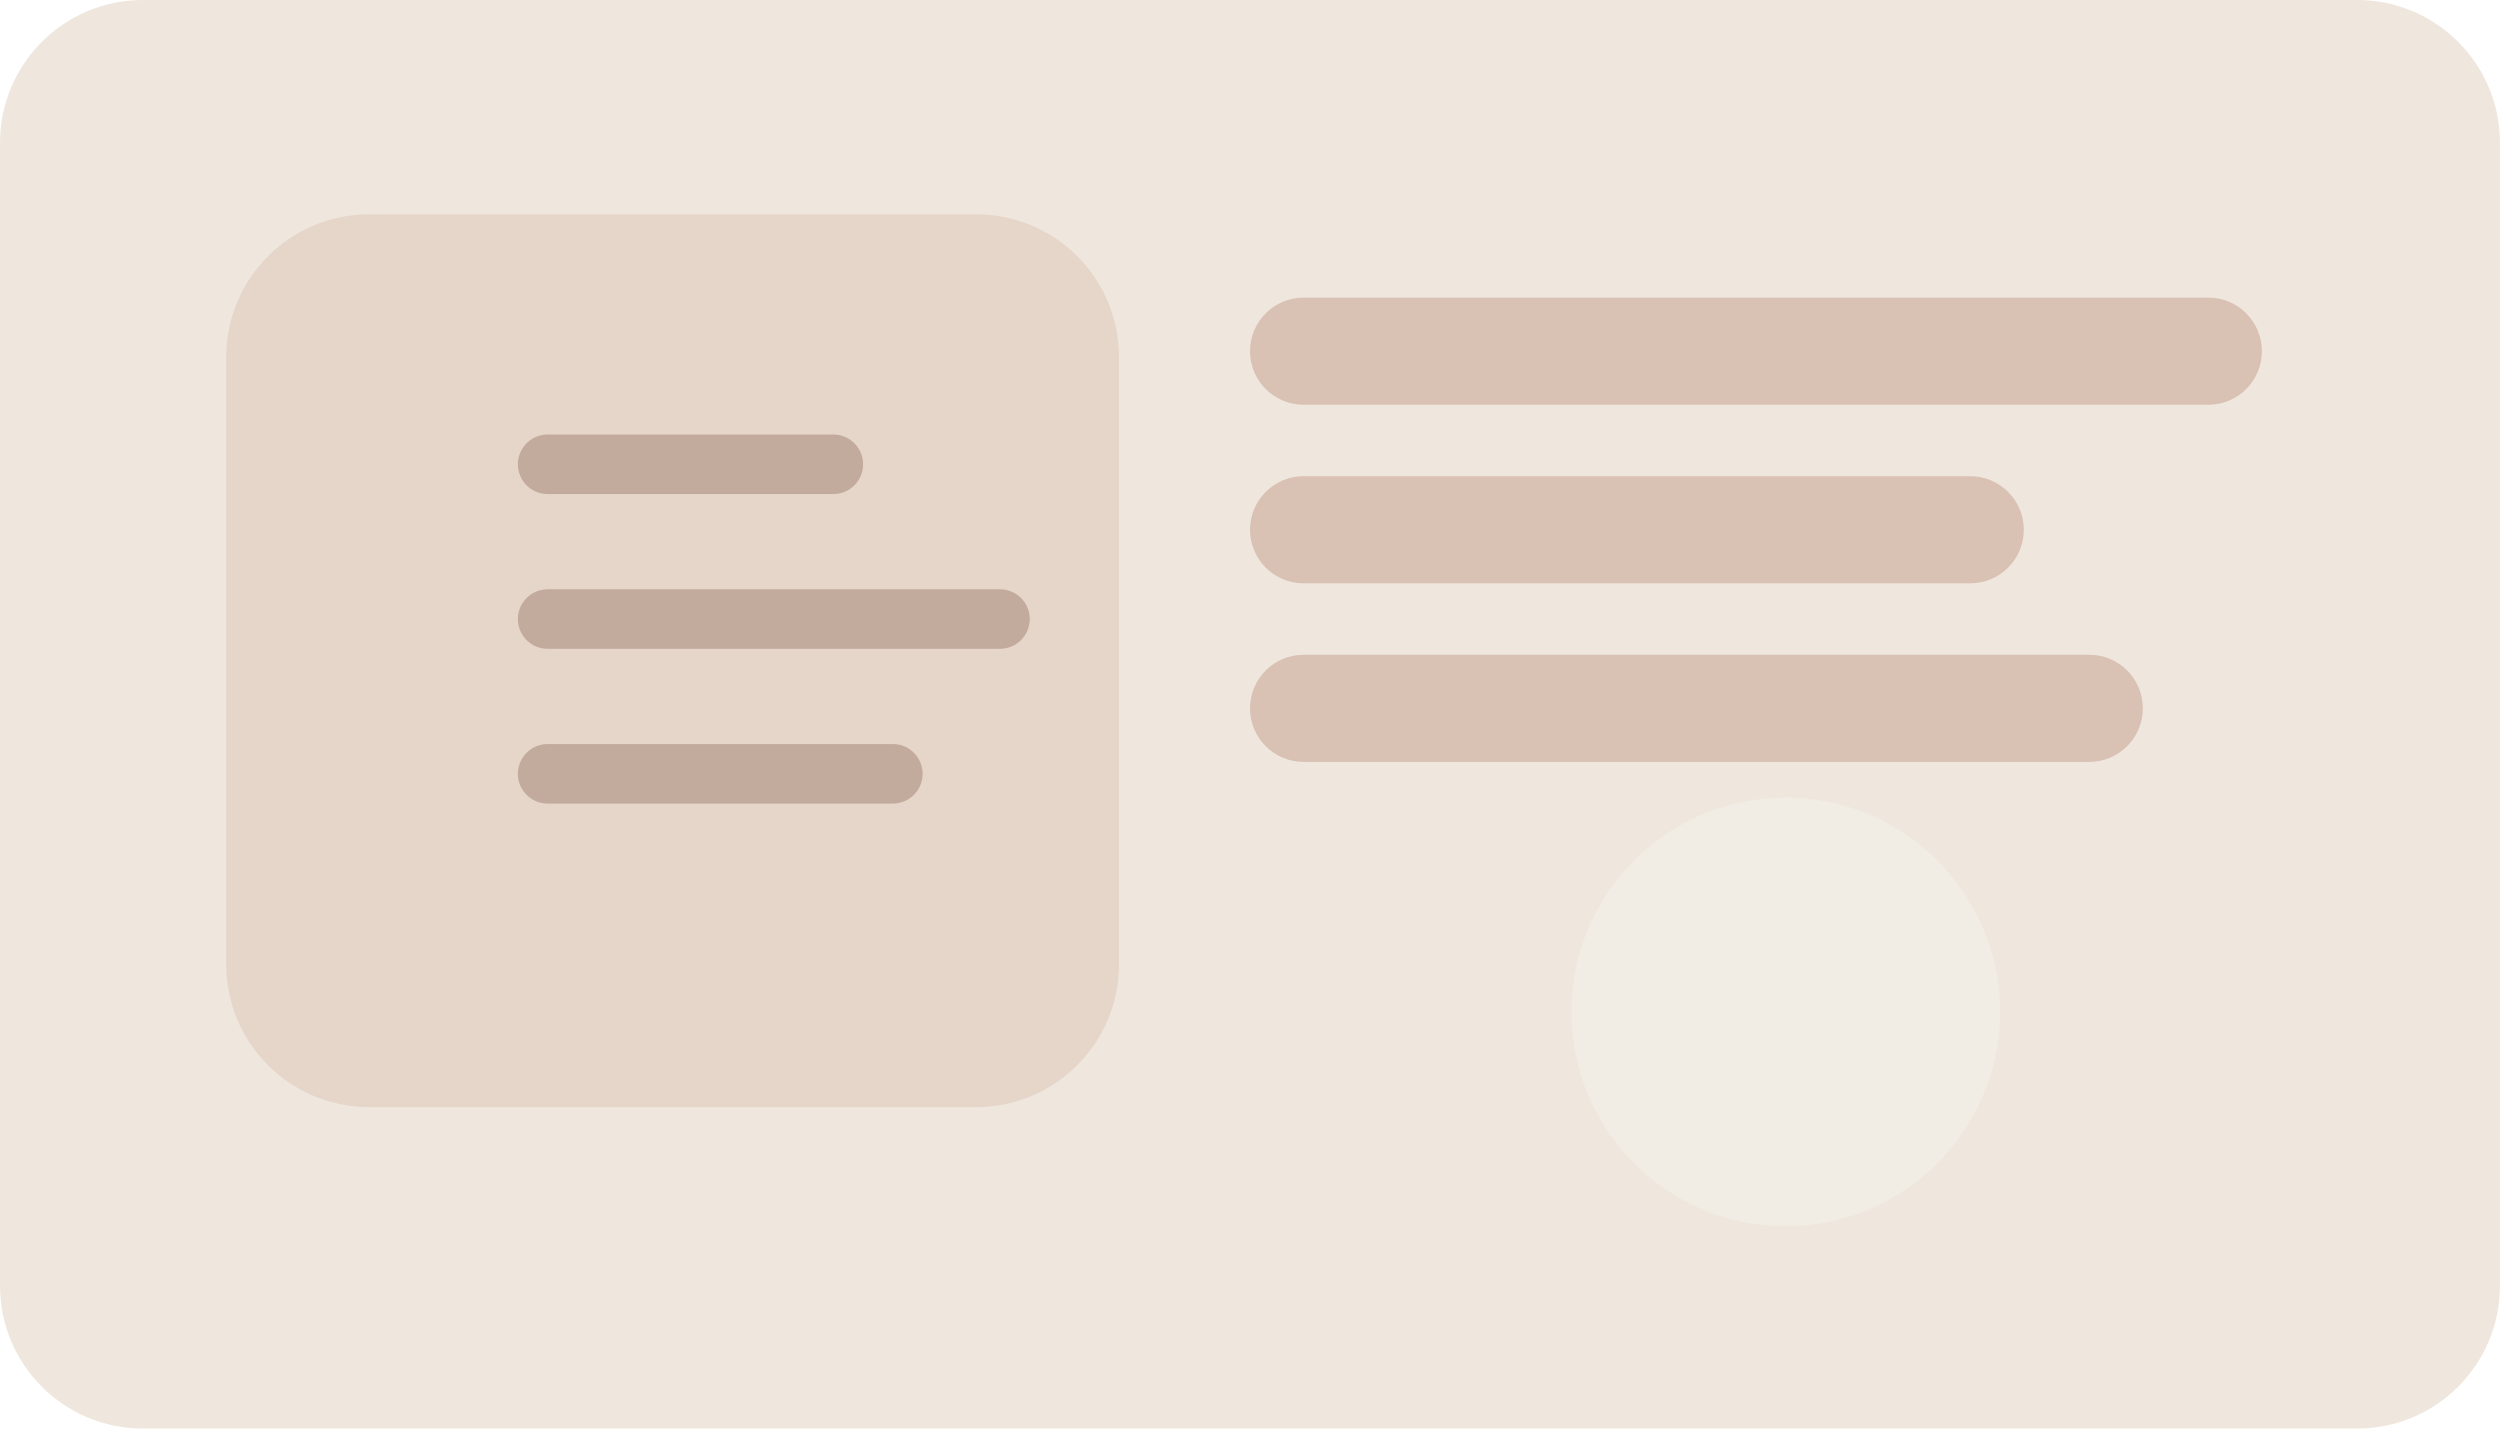
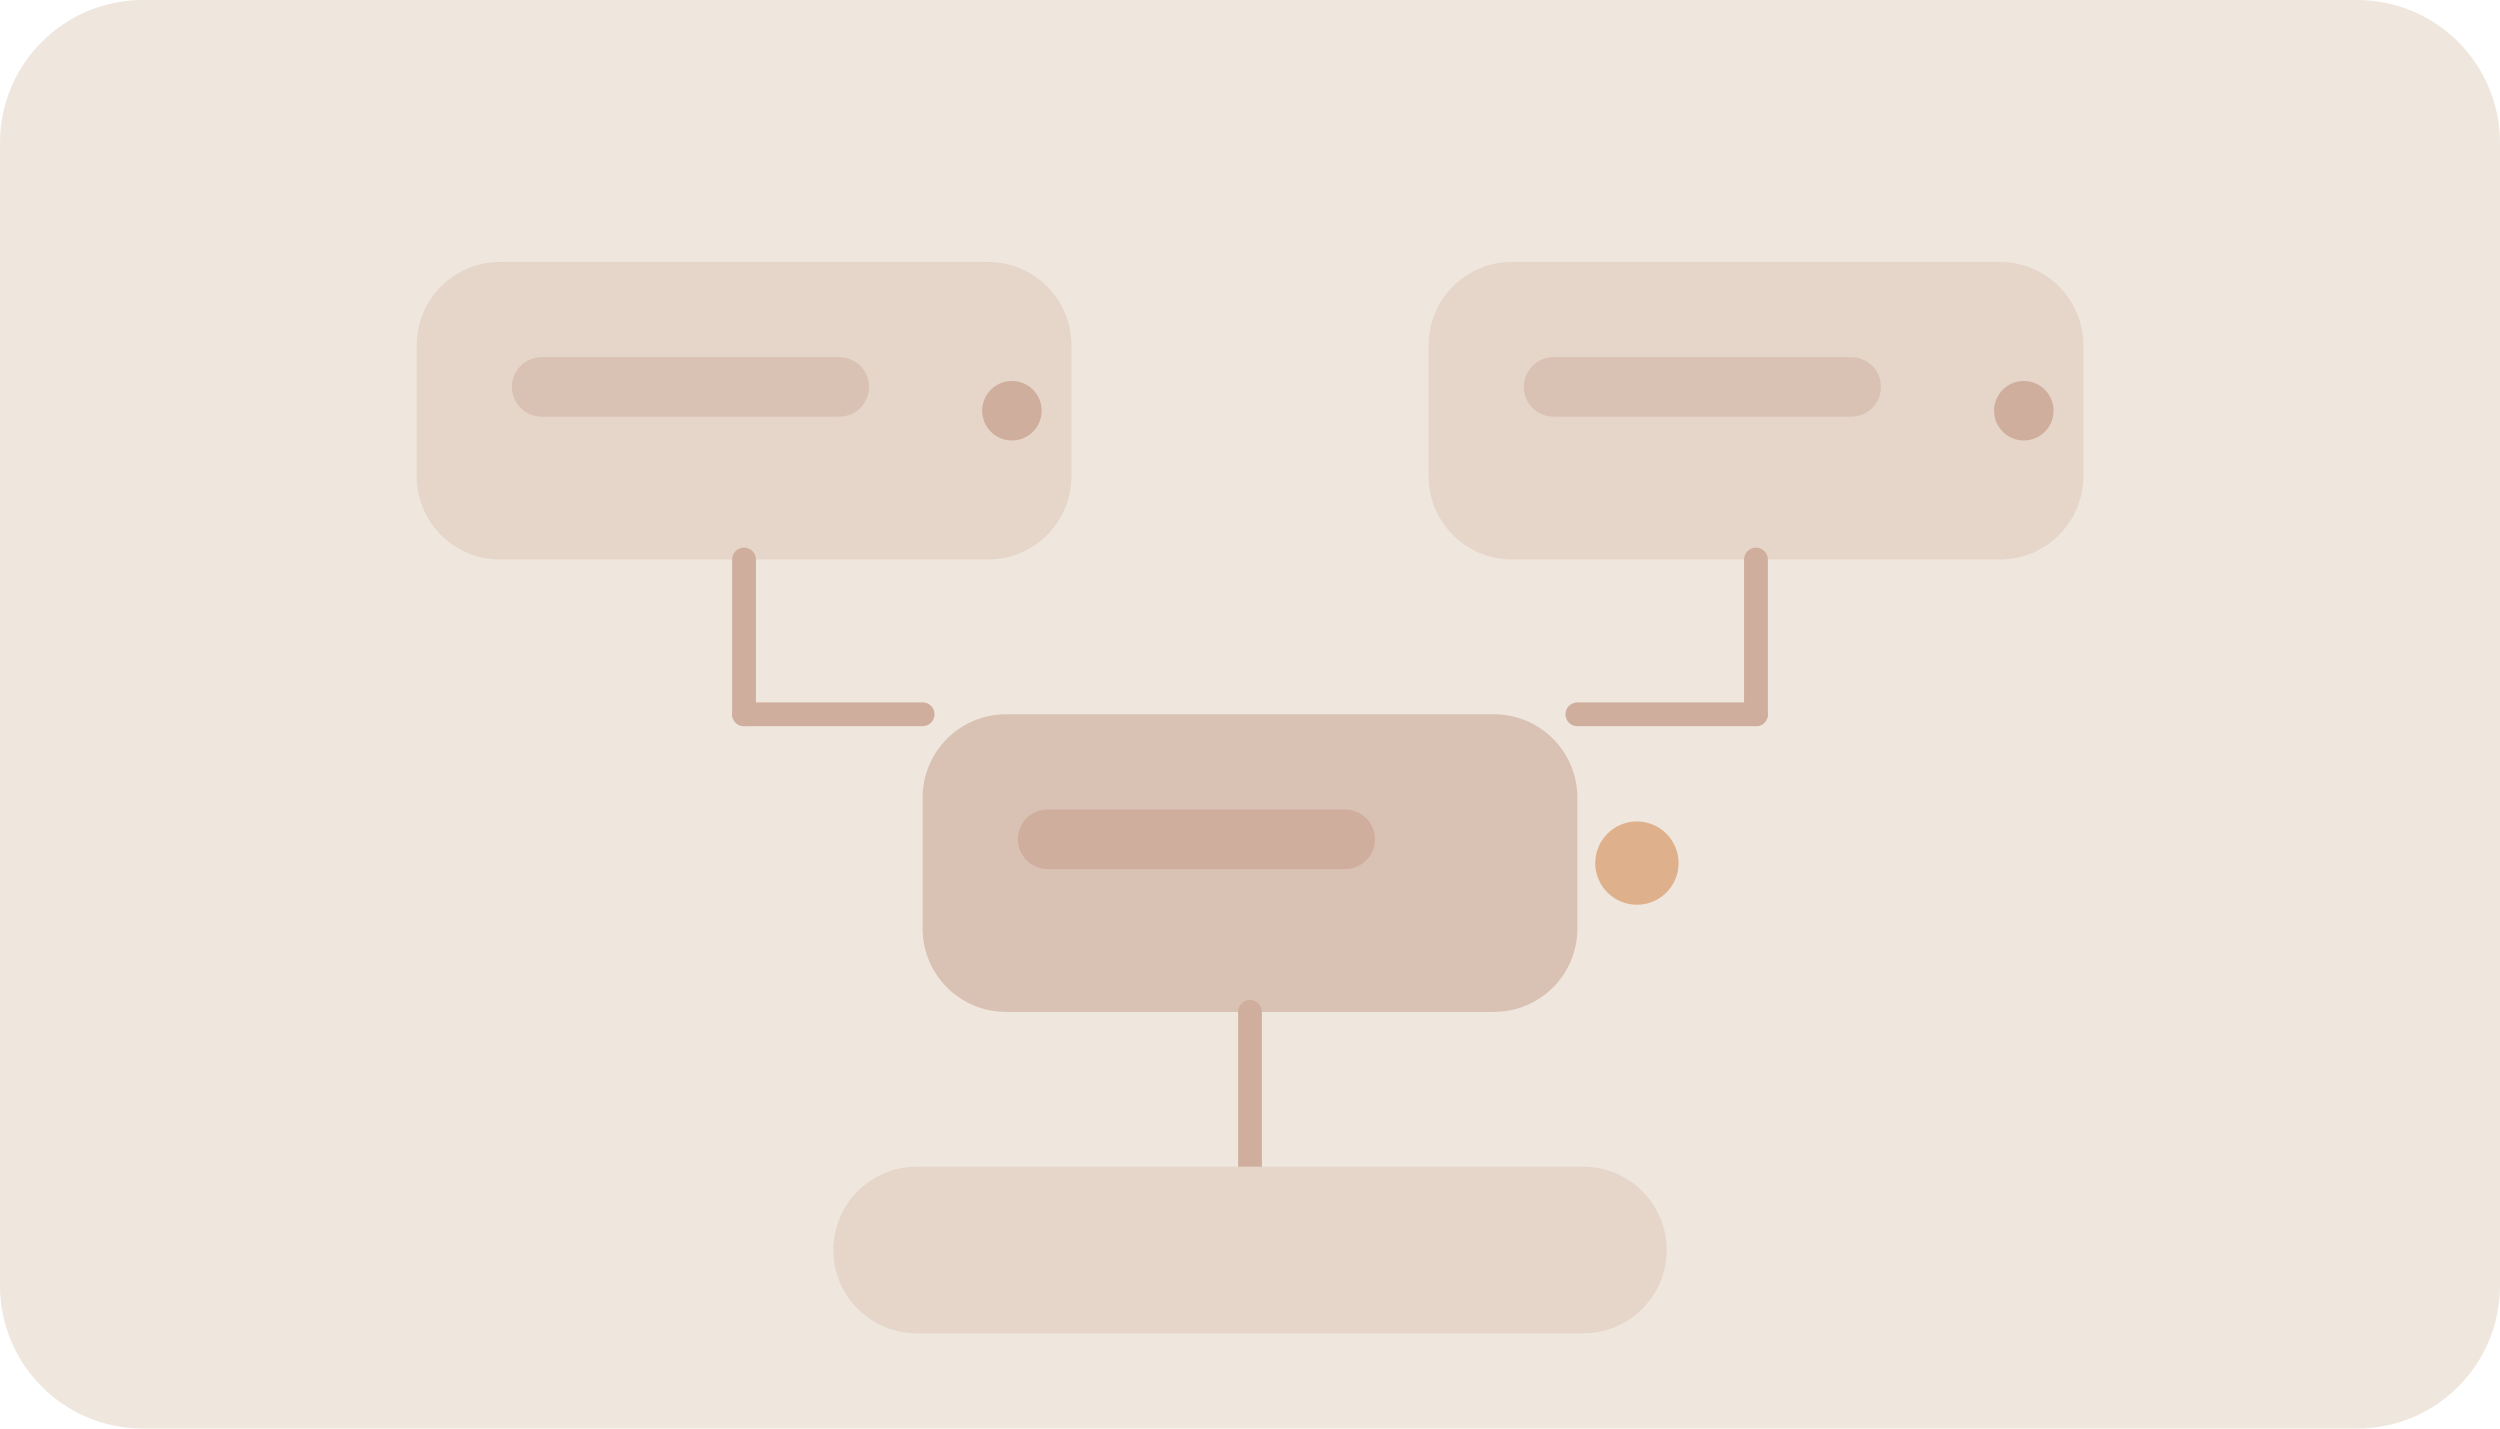
<svg xmlns="http://www.w3.org/2000/svg" width="420" height="240" viewBox="0 0 420 240" fill="none">
  <rect width="420" height="240" rx="24" fill="#EFE7DE" />
-   <rect x="38" y="36" width="150" height="150" rx="24" fill="#E6D6CA" />
-   <rect x="210" y="50" width="170" height="18" rx="9" fill="#D9C2B4" />
-   <rect x="210" y="80" width="130" height="18" rx="9" fill="#D9C2B4" />
-   <rect x="210" y="110" width="150" height="18" rx="9" fill="#D9C2B4" />
-   <path d="M92 78H140M92 104H168M92 130H150" stroke="#8D6B5B" stroke-width="10" stroke-linecap="round" opacity="0.4" />
-   <circle cx="300" cy="170" r="36" fill="#F1ECE4" />
+   <rect x="70" y="44" width="110" height="50" rx="14" fill="#E6D6CA" />
+   <rect x="86" y="60" width="60" height="10" rx="5" fill="#D9C2B4" />
+   <rect x="240" y="44" width="110" height="50" rx="14" fill="#E6D6CA" />
+   <rect x="256" y="60" width="60" height="10" rx="5" fill="#D9C2B4" />
+   <path d="M125 94V120" stroke="#CFAE9D" stroke-width="4" stroke-linecap="round" />
+   <path d="M295 94V120" stroke="#CFAE9D" stroke-width="4" stroke-linecap="round" />
+   <rect x="155" y="120" width="110" height="50" rx="14" fill="#D9C2B4" />
+   <rect x="171" y="136" width="60" height="10" rx="5" fill="#CFAE9D" />
+   <path d="M125 120H155" stroke="#CFAE9D" stroke-width="4" stroke-linecap="round" />
+   <path d="M295 120H265" stroke="#CFAE9D" stroke-width="4" stroke-linecap="round" />
+   <path d="M210 170V196" stroke="#CFAE9D" stroke-width="4" stroke-linecap="round" />
+   <rect x="140" y="196" width="140" height="28" rx="14" fill="#E6D6CA" />
+   <circle cx="275" cy="145" r="7" fill="#d07a3a" opacity="0.5" />
+   <circle cx="170" cy="69" r="5" fill="#CFAE9D" />
+   <circle cx="340" cy="69" r="5" fill="#CFAE9D" />
</svg>
